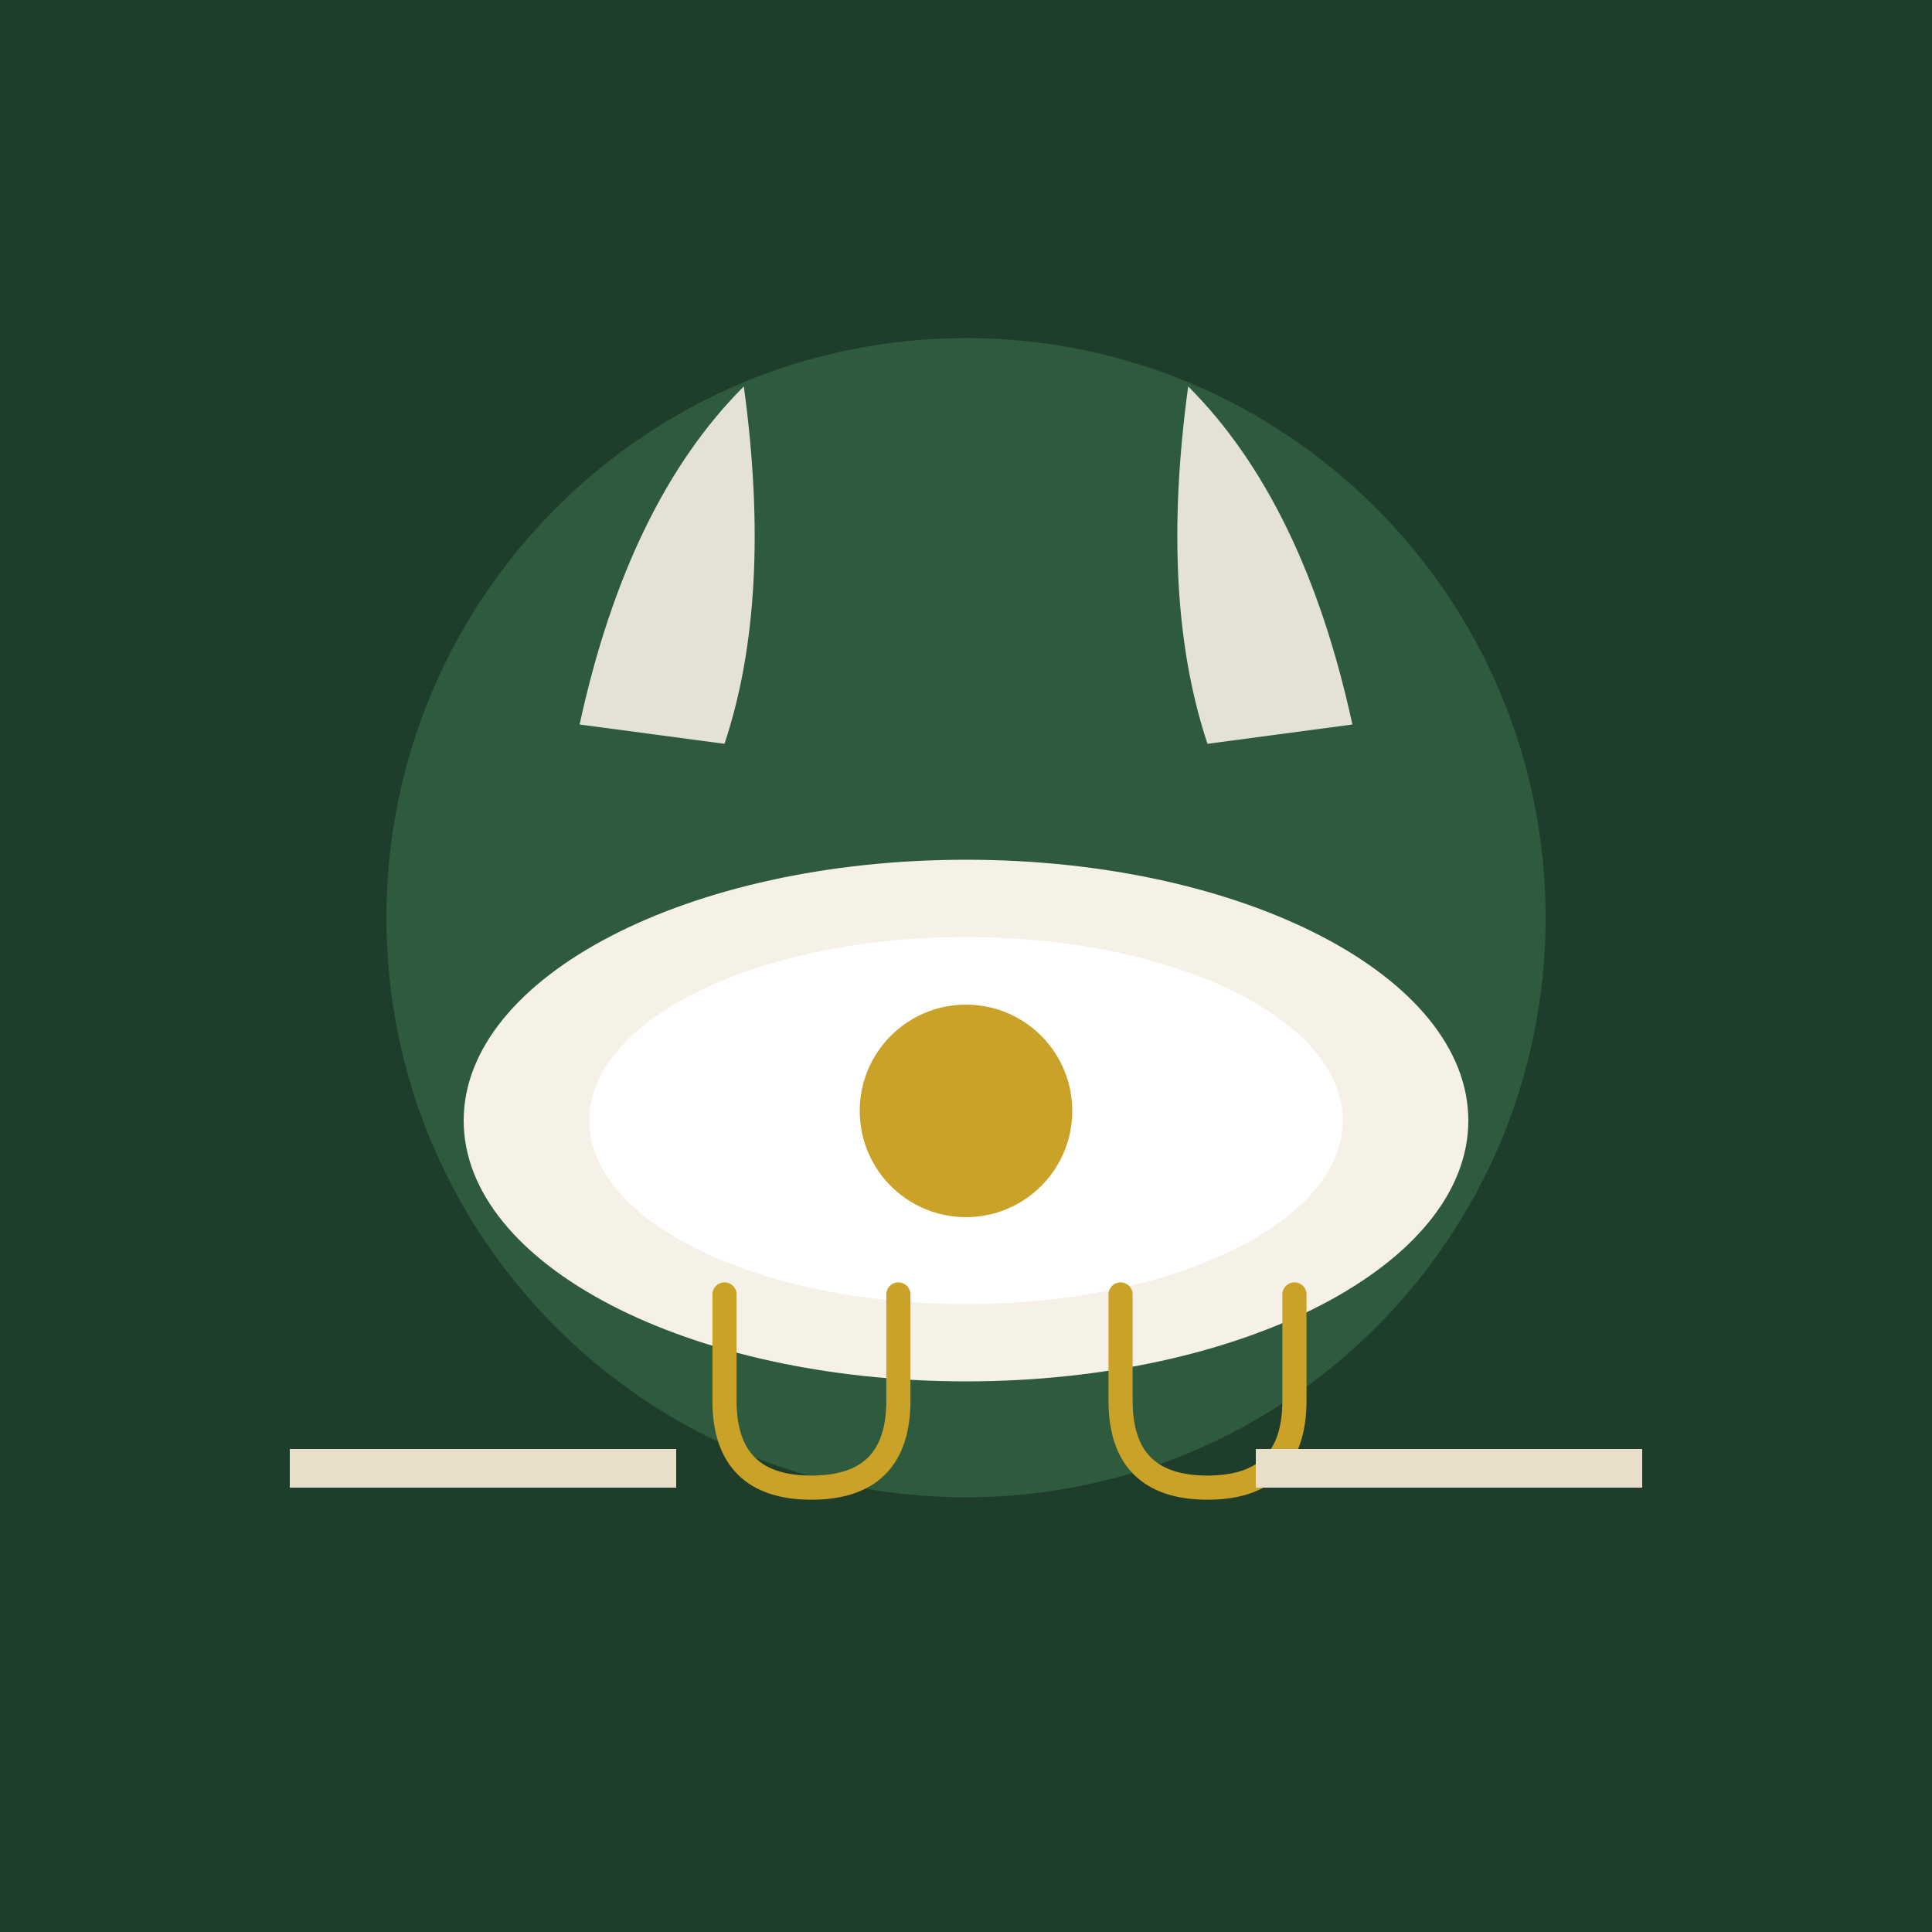
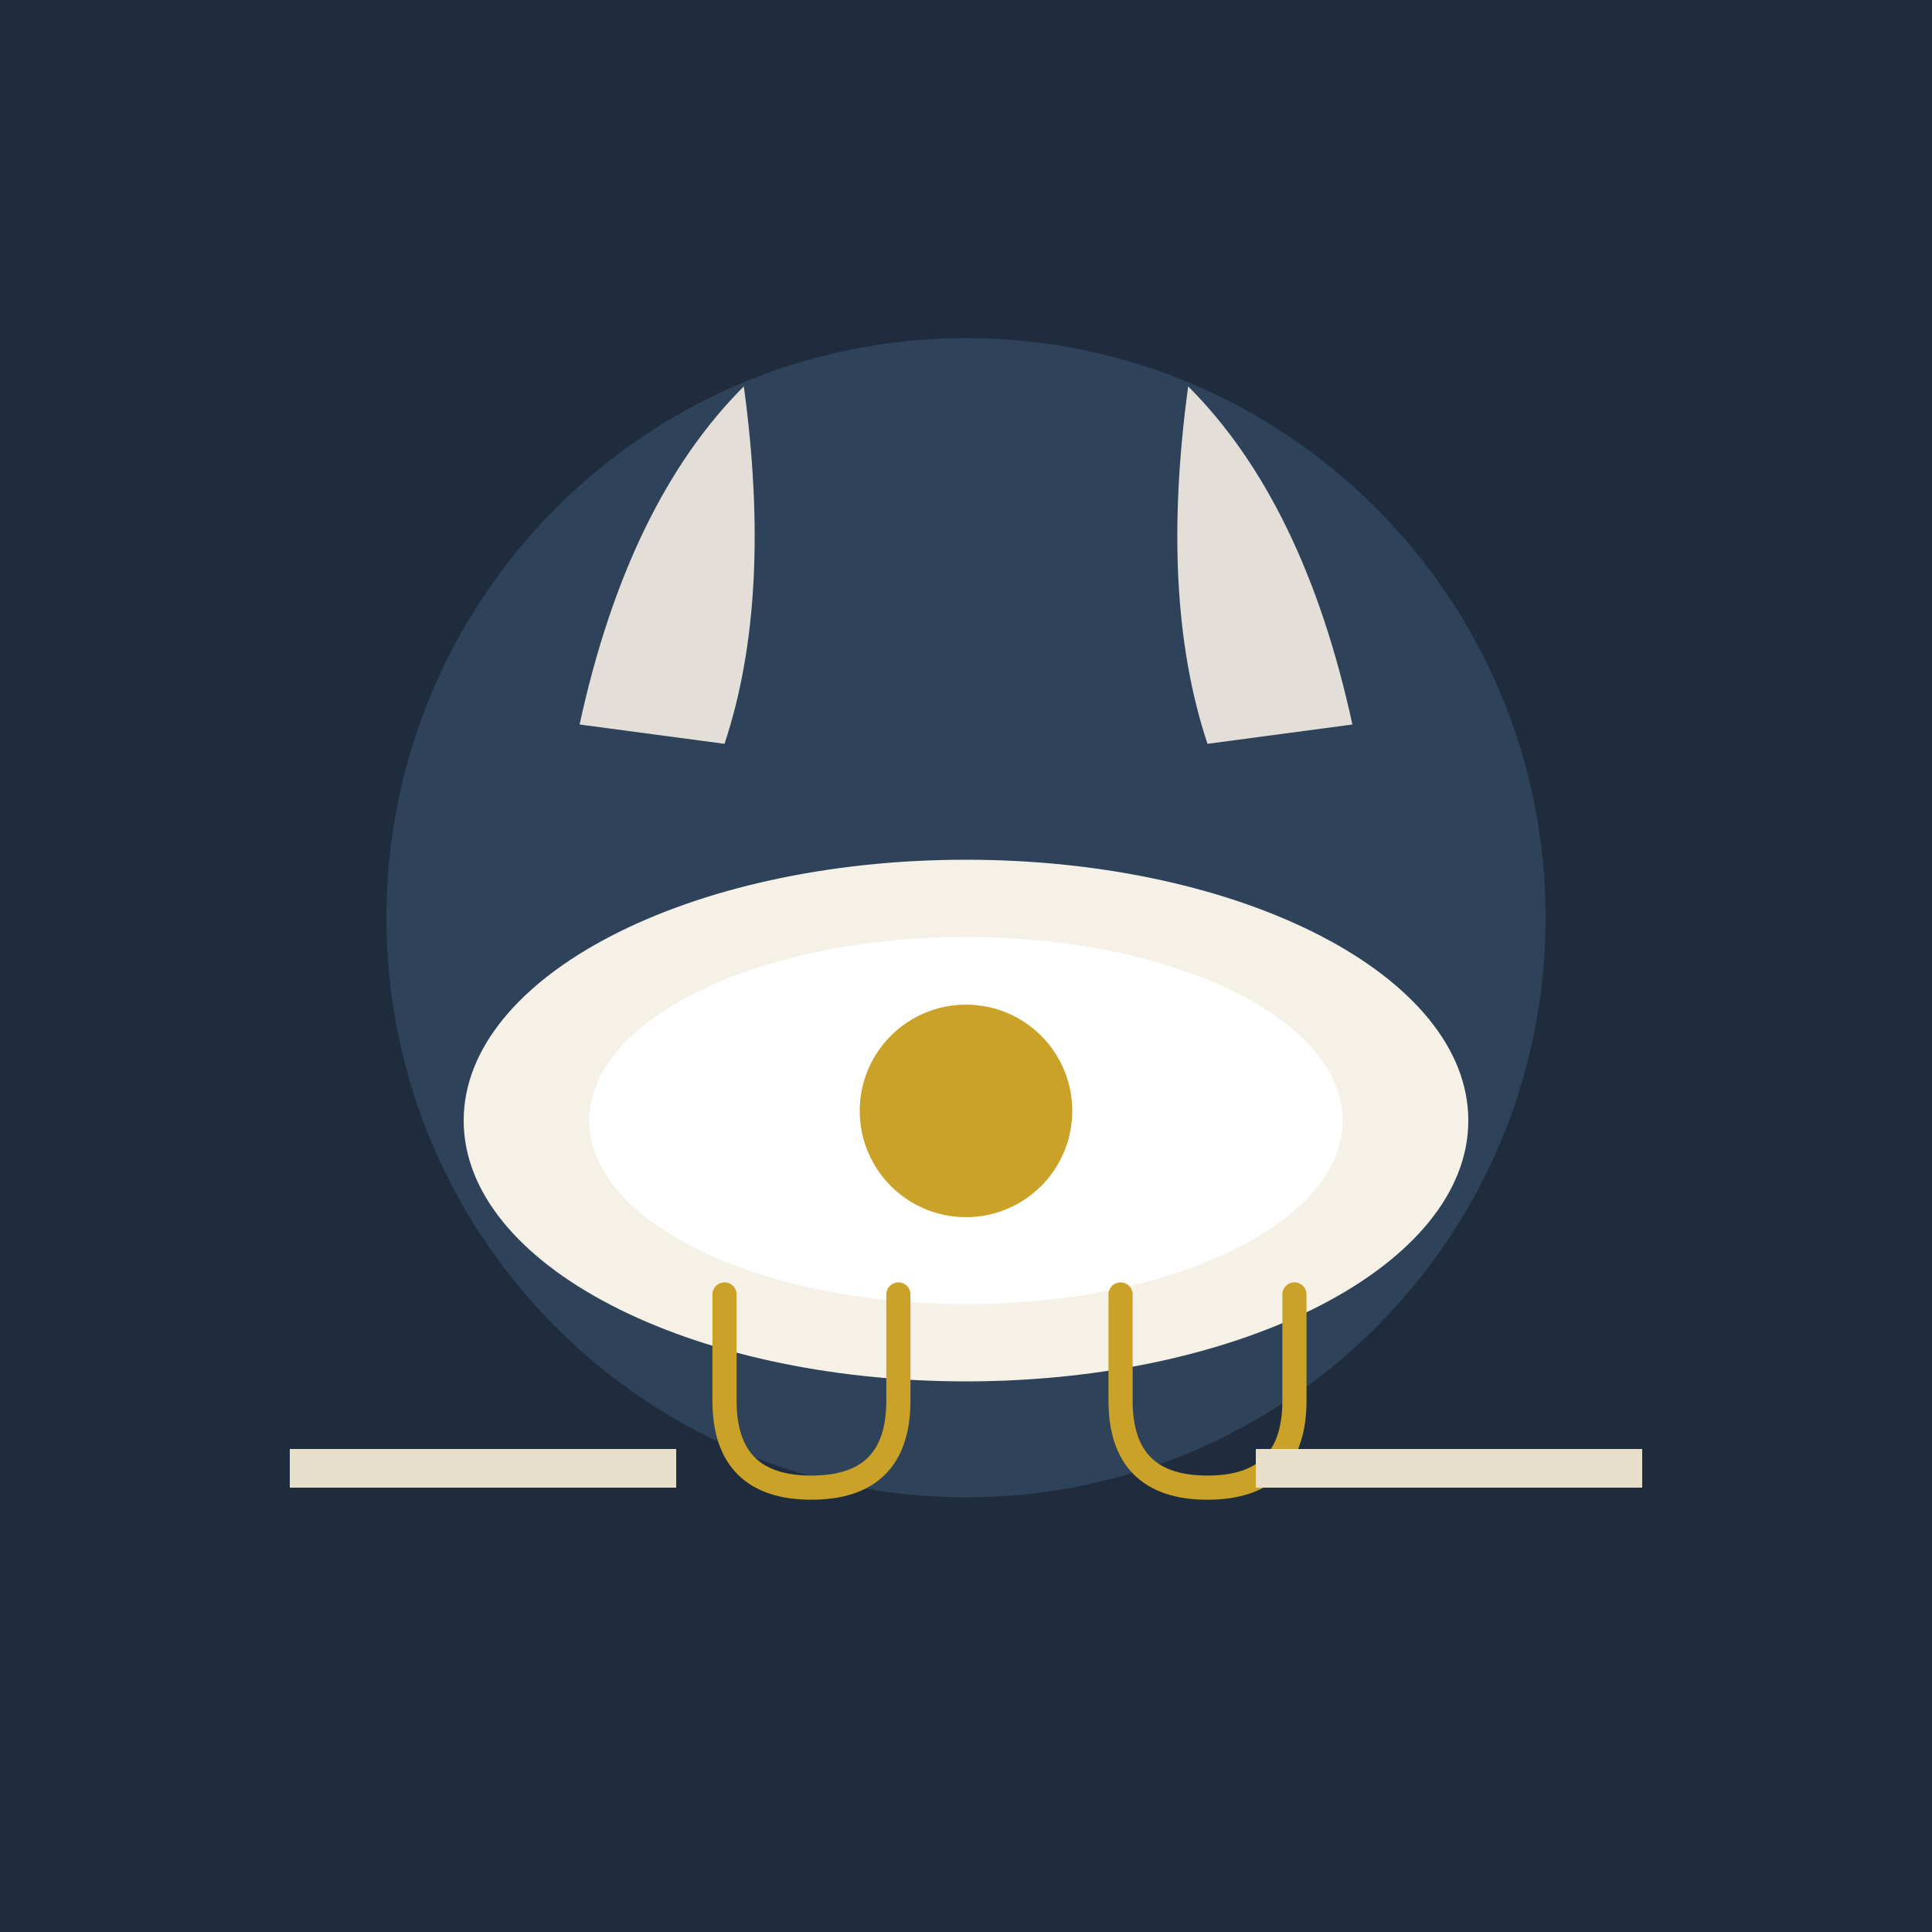
<svg xmlns="http://www.w3.org/2000/svg" viewBox="0 0 400 400" width="400" height="400" role="img">
-   <rect width="400" height="400" fill="#1f3d2b" />
-   <circle cx="200" cy="190" r="120" fill="#2e5a3e" />
+   <rect width="400" height="400" fill="#1f2c3d" />
+   <circle cx="200" cy="190" r="120" fill="#2e425a" />
  <ellipse cx="200" cy="232" rx="104" ry="54" fill="#f6f1e6" />
  <ellipse cx="200" cy="232" rx="78" ry="38" fill="#ffffff" />
  <circle cx="200" cy="230" r="22" fill="#c9a227" />
  <g fill="#f6f1e6" opacity="0.9">
    <path d="M120 150 q10 -46 34 -70 q6 44 -4 74 Z" />
    <path d="M280 150 q-10 -46 -34 -70 q-6 44 4 74 Z" />
  </g>
  <g fill="none" stroke="#c9a227" stroke-width="5" stroke-linecap="round">
    <path d="M150 268 v22 q0 18 18 18 t18 -18 v-22" />
    <path d="M232 268 v22 q0 18 18 18 t18 -18 v-22" />
  </g>
  <g fill="#e8dfcb">
    <path d="M60 300 h80 v8 h-80 Z" />
    <path d="M260 300 h80 v8 h-80 Z" />
  </g>
</svg>
